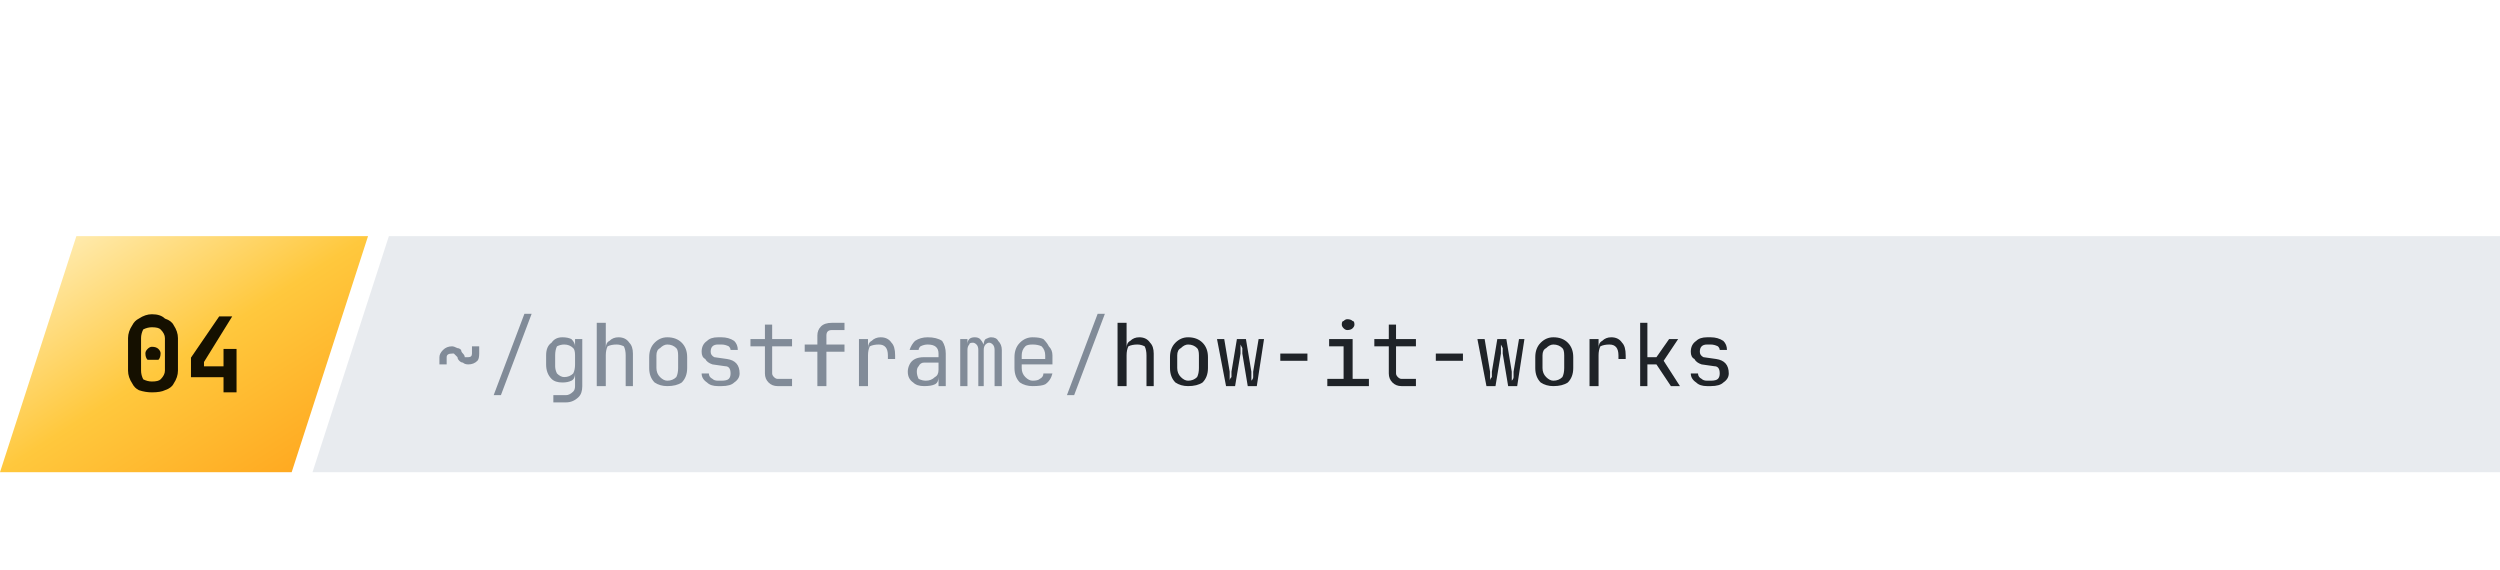
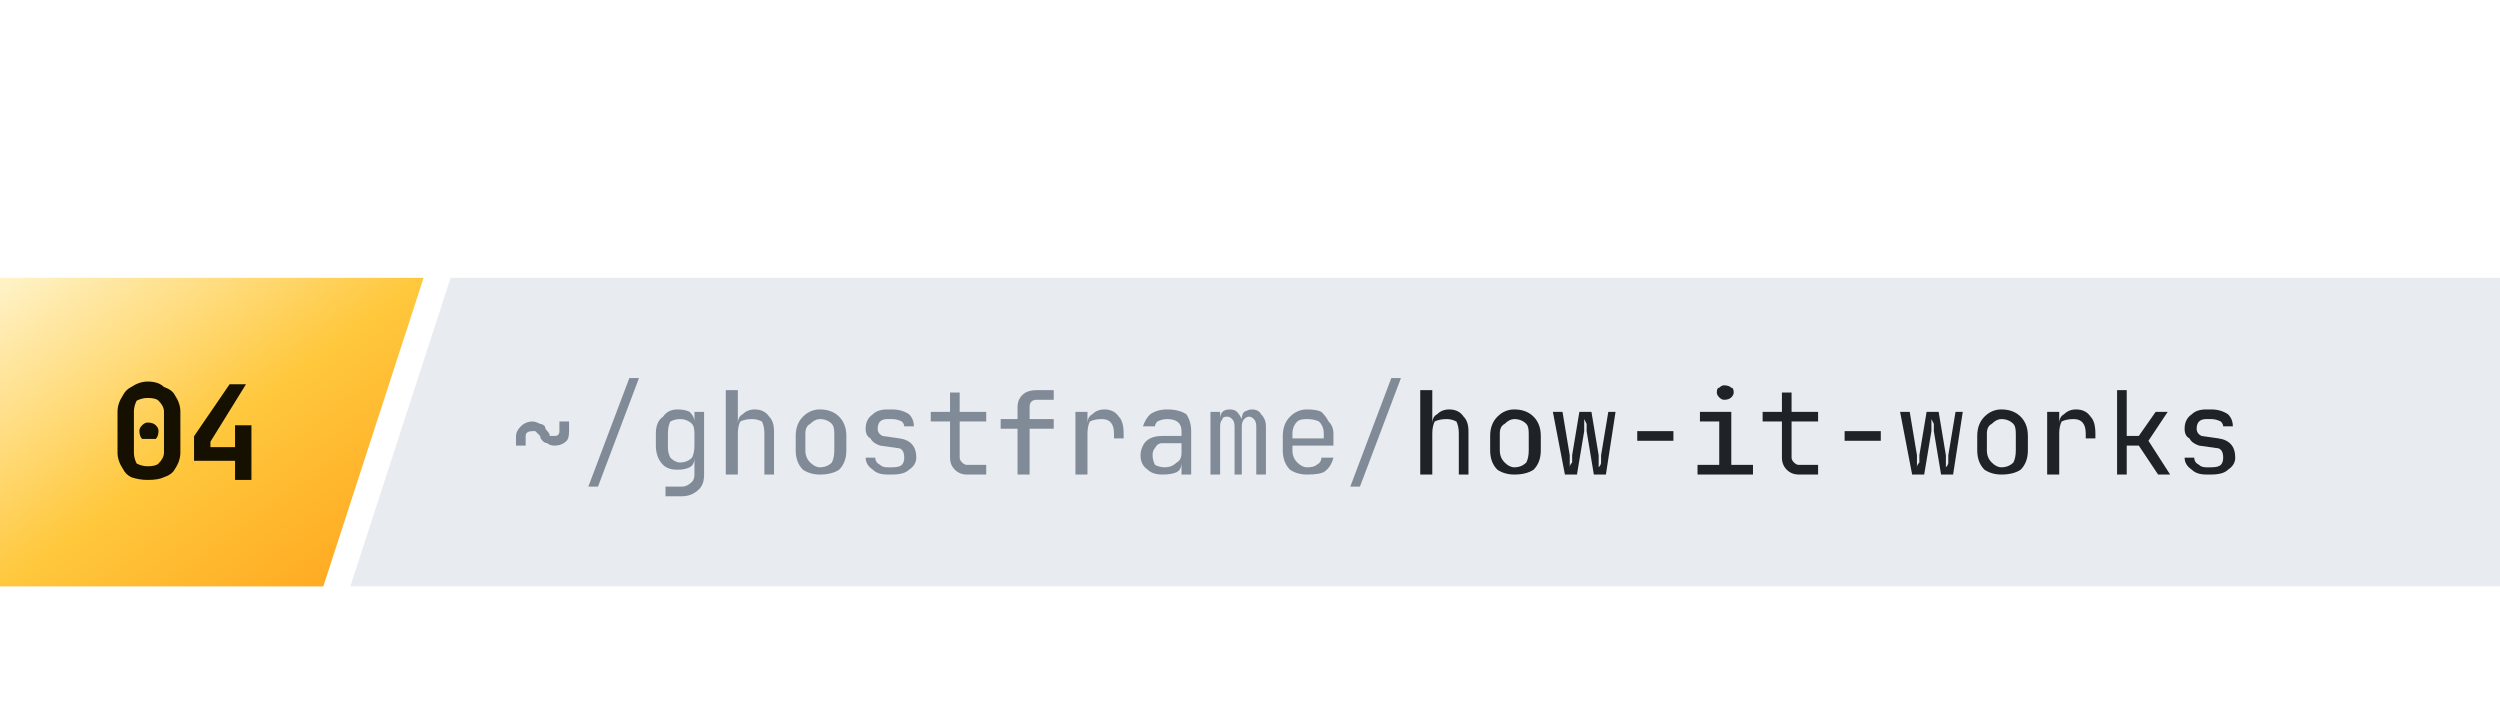
- <svg xmlns="http://www.w3.org/2000/svg" width="360" height="82" viewBox="0 0 360 82" role="img" aria-label="How it works">
+ <svg xmlns="http://www.w3.org/2000/svg" width="324" height="92" viewBox="0 0 324 92" role="img" aria-label="How it works">
  <defs>
    <linearGradient id="gold" x1="0" y1="0" x2="1" y2="1">
      <stop offset="0" stop-color="#FFF3C9" />
      <stop offset=".5" stop-color="#FFC83D" />
      <stop offset="1" stop-color="#FFA21A" />
    </linearGradient>
    <path id="a" d="m14 0q-3 0-6-1-2-1-3-3-2-3-2-6l0-15q0-3 2-6 1-2 3-3 3-2 6-2 4 0 6 2 3 1 4 3 2 3 2 6l0 15q0 3-2 6-1 2-4 3-2 1-6 1zm0-5q3 0 4-1 2-2 2-4l0-15q0-2-2-4-1-1-4-1-2 0-4 1-1 2-1 4l0 15q0 2 1 4 2 1 4 1zm0-10q-1 0-2 0-1-1-1-3 0-1 1-2 1-1 2-1 2 0 3 1 1 1 1 2 0 2-1 3-1 0-3 0z" />
    <path id="b" d="m18 0 0-7-15 0 0-9 13-19 6 0-13 21 0 2 9 0 0-8 6 0 0 20z" />
    <path id="c" d="m3-12 0-4q0-2 2-4 2-2 5-2 1 0 3 1 1 0 2 1 0 1 1 2 1 1 1 2 1 0 2 0 2 0 2-2l0-4 4 0 0 4q0 3-1 4-2 2-5 2-2 0-3-1-1 0-2-1-1-1-1-2-1-1-2-2 0 0-1 0-3 0-3 2l0 4z" />
    <path id="d" d="m4 5 17-45 4 0-17 45z" />
    <path id="e" d="m8 9 0-4 7 0q2 0 4-2 1-1 1-3l0-2 0-5 0 0q0 3-2 4-2 1-5 1-4 0-6-2-3-3-3-8l0-5q0-5 3-7 2-3 6-3 3 0 5 1 2 2 2 4l0 0 0-4 4 0 0 26q0 4-2 6-3 3-7 3zm6-14q3 0 5-2 1-2 1-5l0-5q0-3-1-4-2-2-5-2-2 0-4 1-1 2-1 5l0 6q0 2 1 4 2 2 4 2z" />
    <path id="f" d="m4 0 0-35 5 0 0 14 0 0q0-3 2-4 2-2 5-2 4 0 6 3 2 2 2 6l0 18-4 0 0-17q0-3-1-5-2-1-4-1-3 0-5 1-1 2-1 5l0 17z" />
    <path id="g" d="m14 0q-4 0-7-2-3-3-3-8l0-6q0-5 3-8 3-3 7-3 5 0 8 3 3 3 3 8l0 6q0 5-3 8-3 2-8 2zm0-3q3 0 5-2 1-2 1-5l0-7q0-3-1-4-2-2-5-2-2 0-4 2-2 1-2 4l0 7q0 3 2 5 2 2 4 2z" />
    <path id="h" d="m13 0q-4 0-6-2-3-2-3-5l4 0q0 2 2 3 1 1 3 1l2 0q3 0 4-1 1-1 1-3 0-4-3-4l-7-1q-3-1-4-3-2-1-2-4 0-4 3-6 2-2 6-2l2 0q4 0 7 2 2 2 2 5l-4 0q0-1-1-2-2-1-4-1l-2 0q-2 0-3 1-1 1-1 3 0 2 2 3l7 1q7 1 7 8 0 3-3 5-2 2-7 2z" />
    <path id="i" d="m17 0q-3 0-5-2-2-2-2-5l0-15-8 0 0-4 8 0 0-8 4 0 0 8 11 0 0 4-11 0 0 15q0 1 1 2 1 1 2 1l8 0 0 4z" />
    <path id="j" d="m10 0 0-19-7 0 0-4 7 0 0-5q0-3 2-5 2-2 6-2l7 0 0 4-7 0q-3 0-3 3l0 5 10 0 0 4-10 0 0 19z" />
    <path id="k" d="m5 0 0-26 5 0 0 5 0 0q0-3 2-4 2-2 5-2 4 0 6 3 2 2 2 7l0 2-4 0 0-2q0-6-5-6-3 0-5 1-1 2-1 5l0 17z" />
    <path id="l" d="m12 0q-4 0-6-2-3-2-3-6 0-2 1-4 1-2 3-3 2-1 5-1l8 0 0-2q0-5-6-5-2 0-4 1-1 1-1 2l-5 0q1-3 3-5 3-2 7-2 5 0 8 2 2 3 2 7l0 18-4 0 0-5 0 0q0 3-2 4-2 1-6 1zm1-3q3 0 5-2 2-1 2-4l0-4-8 0q-2 0-3 2-1 1-1 3 0 2 1 4 2 1 4 1z" />
    <path id="m" d="m3 0 0-26 4 0 0 3 0 0q0-2 1-3 1-1 3-1 2 0 3 1 1 1 2 3l0 0q0-2 1-3 2-1 3-1 3 0 4 2 2 2 2 5l0 20-4 0 0-20q0-2-1-3-1-1-2-1-1 0-2 1-1 1-1 3l0 20-3 0 0-20q0-2-1-3-1-1-2-1-2 0-2 1-1 1-1 3l0 20z" />
    <path id="n" d="m14 0q-4 0-7-2-3-3-3-8l0-6q0-5 3-8 3-3 7-3 4 0 6 1 2 2 3 4 2 2 2 5l0 5-17 0 0 2q0 3 2 5 2 2 4 2 3 0 4-1 2-1 2-3l5 0q-1 4-4 6-2 1-7 1zm-6-15 13 0 0-2q0-3-2-5-2-1-5-1-3 0-4 1-2 2-2 5z" />
    <path id="o" d="m6 0-5-26 4 0 3 18q0 1 0 3 0 1 0 2 0-1 1-2 0-2 0-3l3-18 5 0 3 18q0 1 0 3 0 1 0 2 1-1 1-2 0-2 0-3l3-18 3 0-4 26-5 0-3-18q0-2 0-3-1-2-1-2 0 0 0 2 0 1 0 3l-3 18z" />
    <path id="p" d="m7-14 0-4 15 0 0 4z" />
    <path id="q" d="m4 0 0-4 9 0 0-18-8 0 0-4 13 0 0 22 9 0 0 4zm11-31q-1 0-2-1-1-1-1-2 0-2 1-2 1-1 2-1 2 0 3 1 1 0 1 2 0 1-1 2-1 1-3 1z" />
    <path id="r" d="m5 0 0-35 4 0 0 19 5 0 7-10 5 0-8 12 9 14-5 0-8-12-5 0 0 12z" />
  </defs>
-   <path fill="url(#gold)" d="M0 68L11 34L53 34L42 68Z" />
-   <g fill="#151000" transform="translate(0 56.5) scale(0.3125)">
-     <use href="#a" x="56" />
-     <use href="#b" x="85" />
+   <path fill="url(#gold)" d="M0 76L0 36L54.9 36L41.9 76Z" />
+   <g fill="#151000" transform="translate(0 62.2) scale(0.3542)">
+     <use href="#a" x="40" />
+     <use href="#b" x="68" />
  </g>
-   <path fill="#e8ebef" d="M45 68L56 34L360 34L360 68Z" />
-   <g fill="#818b98" transform="translate(0 55.6) scale(0.2604)">
-     <use href="#c" x="240" />
-     <use href="#d" x="269" />
-     <use href="#e" x="298" />
-     <use href="#f" x="326" />
-     <use href="#g" x="355" />
-     <use href="#h" x="384" />
-     <use href="#i" x="413" />
-     <use href="#j" x="442" />
-     <use href="#k" x="470" />
-     <use href="#l" x="499" />
-     <use href="#m" x="528" />
-     <use href="#n" x="557" />
-     <use href="#d" x="586" />
+   <path fill="#e8ebef" d="M45.4 76L58.4 36L324 36L324 76Z" />
+   <g fill="#818b98" transform="translate(0 61.5) scale(0.3125)">
+     <use href="#c" x="211" />
+     <use href="#d" x="240" />
+     <use href="#e" x="268" />
+     <use href="#f" x="297" />
+     <use href="#g" x="326" />
+     <use href="#h" x="355" />
+     <use href="#i" x="384" />
+     <use href="#j" x="412" />
+     <use href="#k" x="441" />
+     <use href="#l" x="470" />
+     <use href="#m" x="499" />
+     <use href="#n" x="528" />
+     <use href="#d" x="556" />
  </g>
-   <g fill="#1f2328" transform="translate(0 55.6) scale(0.2604)">
-     <use href="#f" x="614" />
-     <use href="#g" x="643" />
-     <use href="#o" x="672" />
-     <use href="#p" x="701" />
-     <use href="#q" x="730" />
-     <use href="#i" x="758" />
-     <use href="#p" x="787" />
-     <use href="#o" x="816" />
-     <use href="#g" x="845" />
-     <use href="#k" x="874" />
-     <use href="#r" x="902" />
-     <use href="#h" x="931" />
+   <g fill="#1f2328" transform="translate(0 61.5) scale(0.3125)">
+     <use href="#f" x="585" />
+     <use href="#g" x="614" />
+     <use href="#o" x="643" />
+     <use href="#p" x="672" />
+     <use href="#q" x="700" />
+     <use href="#i" x="729" />
+     <use href="#p" x="758" />
+     <use href="#o" x="787" />
+     <use href="#g" x="816" />
+     <use href="#k" x="844" />
+     <use href="#r" x="873" />
+     <use href="#h" x="902" />
  </g>
</svg>
